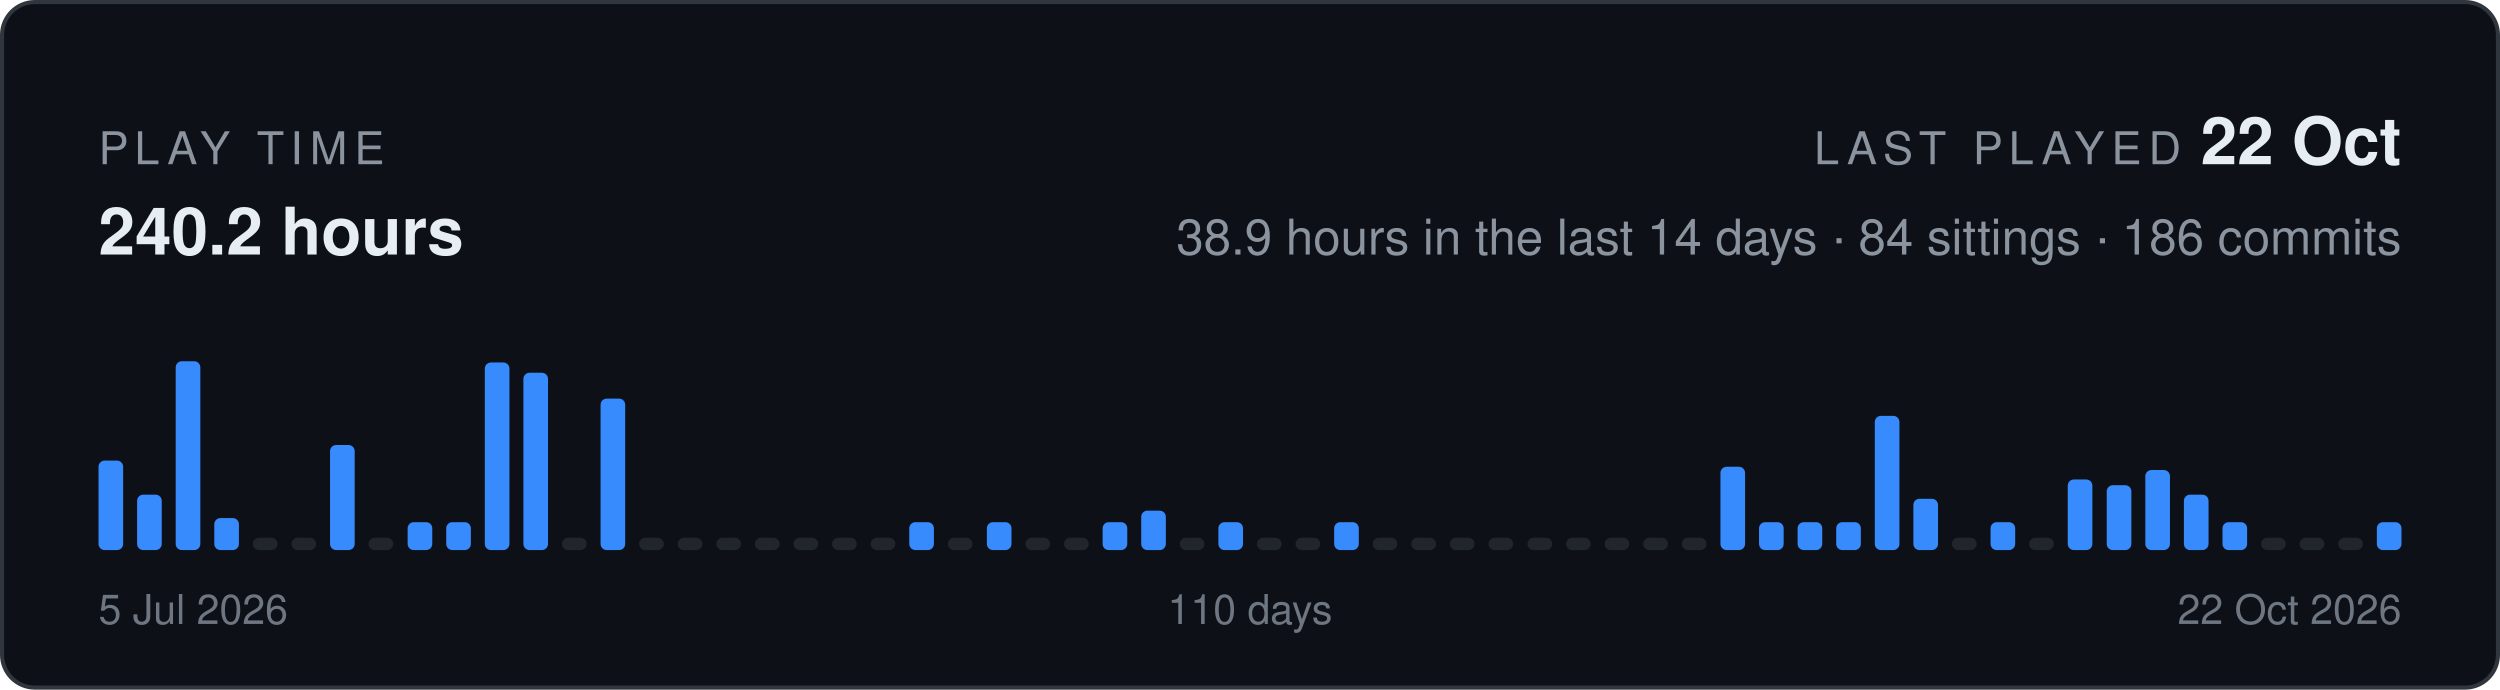
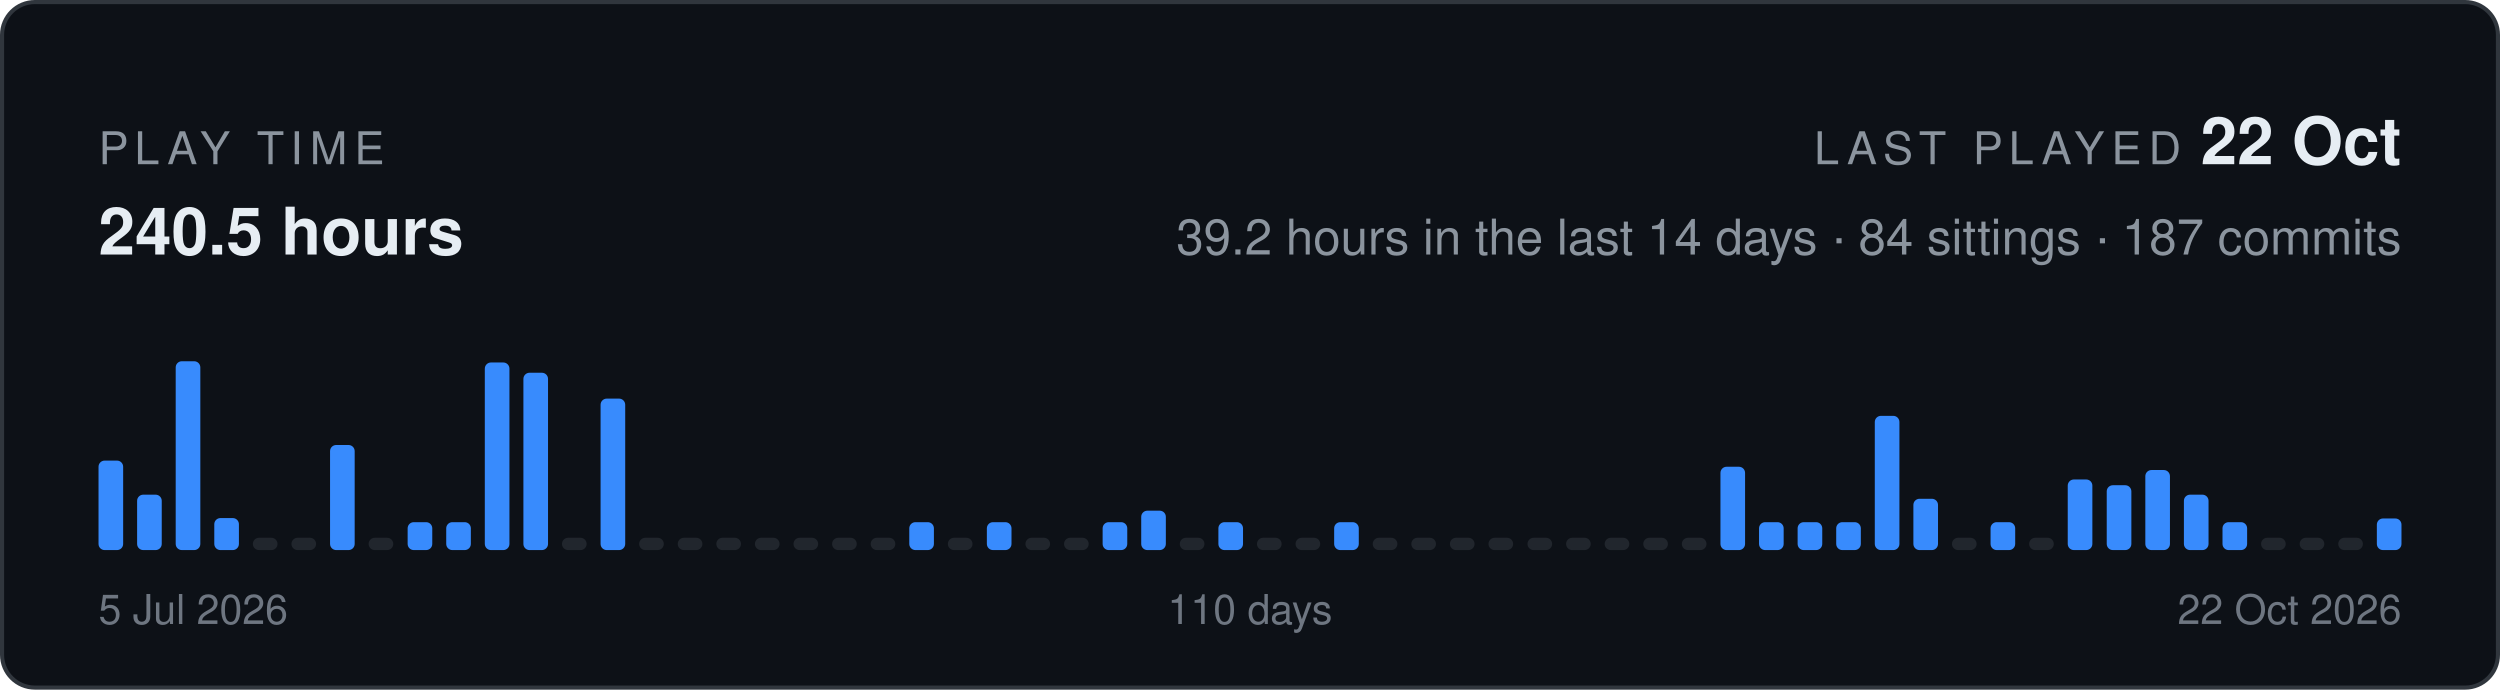
- <svg xmlns="http://www.w3.org/2000/svg" width="609" height="168" viewBox="0 0 609 168" role="img" aria-label="Play time: 240.2 hours over 186 commits, last played 22 Oct">
+ <svg xmlns="http://www.w3.org/2000/svg" width="609" height="168" viewBox="0 0 609 168" role="img" aria-label="Play time: 240.5 hours over 187 commits, last played 22 Oct">
  <style>
    .card { fill: #0d1117; stroke: #30363d }
    text { font-family: -apple-system, BlinkMacSystemFont, "Segoe UI", Helvetica, Arial, sans-serif }
    .label { font-size: 11px; letter-spacing: 1.7px; fill: #8b949e }
    .stat { font-size: 16px; font-weight: 600; letter-spacing: normal; fill: #e6edf3 }
    .note { font-size: 12px; fill: #8b949e }
    .axis { font-size: 10px; fill: #6e7681 }
    .bar { fill: #388bfd }
    .bar-quiet { fill: #21262d }
  </style>
  <rect class="card" x="0.5" y="0.5" width="608" height="167" rx="8" />
  <text class="label" x="24" y="40">PLAY TIME</text>
-   <text class="stat" x="24" y="62">240.2 hours</text>
+   <text class="stat" x="24" y="62">240.5 hours</text>
  <text class="label" x="585" y="40" text-anchor="end">LAST PLAYED <tspan class="stat">22 Oct</tspan>
  </text>
-   <text class="note" x="585" y="62" text-anchor="end">38.9 hours in the last 14 days   ·   84 sittings   ·   186 commits</text>
+   <text class="note" x="585" y="62" text-anchor="end">39.2 hours in the last 14 days   ·   84 sittings   ·   187 commits</text>
  <rect class="bar" x="24.0" y="112.2" width="6" height="21.8" rx="1.5" />
  <rect class="bar" x="33.4" y="120.5" width="6" height="13.5" rx="1.5" />
  <rect class="bar" x="42.8" y="88.0" width="6" height="46.0" rx="1.5" />
  <rect class="bar" x="52.2" y="126.2" width="6" height="7.8" rx="1.5" />
  <rect class="bar-quiet" x="61.6" y="131.0" width="6" height="3.0" rx="1.5" />
  <rect class="bar-quiet" x="71.0" y="131.0" width="6" height="3.0" rx="1.5" />
  <rect class="bar" x="80.4" y="108.4" width="6" height="25.6" rx="1.5" />
  <rect class="bar-quiet" x="89.8" y="131.0" width="6" height="3.0" rx="1.5" />
  <rect class="bar" x="99.3" y="127.2" width="6" height="6.8" rx="1.5" />
  <rect class="bar" x="108.7" y="127.2" width="6" height="6.8" rx="1.5" />
  <rect class="bar" x="118.1" y="88.3" width="6" height="45.7" rx="1.5" />
  <rect class="bar" x="127.5" y="90.8" width="6" height="43.2" rx="1.5" />
  <rect class="bar-quiet" x="136.9" y="131.0" width="6" height="3.0" rx="1.5" />
  <rect class="bar" x="146.3" y="97.1" width="6" height="36.9" rx="1.5" />
  <rect class="bar-quiet" x="155.7" y="131.0" width="6" height="3.0" rx="1.5" />
  <rect class="bar-quiet" x="165.1" y="131.0" width="6" height="3.0" rx="1.5" />
  <rect class="bar-quiet" x="174.5" y="131.0" width="6" height="3.0" rx="1.5" />
  <rect class="bar-quiet" x="183.9" y="131.0" width="6" height="3.0" rx="1.5" />
  <rect class="bar-quiet" x="193.3" y="131.0" width="6" height="3.0" rx="1.5" />
  <rect class="bar-quiet" x="202.7" y="131.0" width="6" height="3.0" rx="1.5" />
  <rect class="bar-quiet" x="212.1" y="131.0" width="6" height="3.0" rx="1.5" />
  <rect class="bar" x="221.5" y="127.2" width="6" height="6.8" rx="1.5" />
  <rect class="bar-quiet" x="230.9" y="131.0" width="6" height="3.0" rx="1.5" />
  <rect class="bar" x="240.4" y="127.2" width="6" height="6.8" rx="1.5" />
  <rect class="bar-quiet" x="249.8" y="131.0" width="6" height="3.0" rx="1.5" />
  <rect class="bar-quiet" x="259.2" y="131.0" width="6" height="3.0" rx="1.5" />
  <rect class="bar" x="268.6" y="127.2" width="6" height="6.8" rx="1.5" />
  <rect class="bar" x="278.0" y="124.4" width="6" height="9.6" rx="1.5" />
  <rect class="bar-quiet" x="287.4" y="131.0" width="6" height="3.0" rx="1.5" />
  <rect class="bar" x="296.8" y="127.2" width="6" height="6.8" rx="1.5" />
  <rect class="bar-quiet" x="306.2" y="131.0" width="6" height="3.0" rx="1.5" />
  <rect class="bar-quiet" x="315.6" y="131.0" width="6" height="3.0" rx="1.5" />
  <rect class="bar" x="325.0" y="127.2" width="6" height="6.8" rx="1.5" />
  <rect class="bar-quiet" x="334.4" y="131.0" width="6" height="3.0" rx="1.5" />
  <rect class="bar-quiet" x="343.8" y="131.0" width="6" height="3.0" rx="1.5" />
  <rect class="bar-quiet" x="353.2" y="131.0" width="6" height="3.0" rx="1.5" />
  <rect class="bar-quiet" x="362.6" y="131.0" width="6" height="3.0" rx="1.5" />
  <rect class="bar-quiet" x="372.1" y="131.0" width="6" height="3.0" rx="1.5" />
  <rect class="bar-quiet" x="381.5" y="131.0" width="6" height="3.0" rx="1.5" />
  <rect class="bar-quiet" x="390.9" y="131.0" width="6" height="3.0" rx="1.5" />
  <rect class="bar-quiet" x="400.3" y="131.0" width="6" height="3.0" rx="1.5" />
  <rect class="bar-quiet" x="409.7" y="131.0" width="6" height="3.0" rx="1.5" />
  <rect class="bar" x="419.1" y="113.7" width="6" height="20.3" rx="1.5" />
  <rect class="bar" x="428.5" y="127.2" width="6" height="6.8" rx="1.5" />
  <rect class="bar" x="437.9" y="127.2" width="6" height="6.8" rx="1.5" />
  <rect class="bar" x="447.3" y="127.2" width="6" height="6.8" rx="1.5" />
  <rect class="bar" x="456.7" y="101.3" width="6" height="32.7" rx="1.5" />
  <rect class="bar" x="466.1" y="121.5" width="6" height="12.5" rx="1.5" />
  <rect class="bar-quiet" x="475.5" y="131.0" width="6" height="3.0" rx="1.5" />
  <rect class="bar" x="484.9" y="127.2" width="6" height="6.8" rx="1.5" />
  <rect class="bar-quiet" x="494.3" y="131.0" width="6" height="3.0" rx="1.5" />
  <rect class="bar" x="503.7" y="116.8" width="6" height="17.2" rx="1.5" />
  <rect class="bar" x="513.2" y="118.2" width="6" height="15.8" rx="1.5" />
  <rect class="bar" x="522.6" y="114.5" width="6" height="19.5" rx="1.5" />
  <rect class="bar" x="532.0" y="120.5" width="6" height="13.5" rx="1.5" />
  <rect class="bar" x="541.4" y="127.2" width="6" height="6.8" rx="1.5" />
  <rect class="bar-quiet" x="550.8" y="131.0" width="6" height="3.0" rx="1.5" />
  <rect class="bar-quiet" x="560.2" y="131.0" width="6" height="3.0" rx="1.5" />
  <rect class="bar-quiet" x="569.6" y="131.0" width="6" height="3.0" rx="1.5" />
-   <rect class="bar" x="579.0" y="127.2" width="6" height="6.8" rx="1.5" />
+   <rect class="bar" x="579.0" y="126.3" width="6" height="7.7" rx="1.5" />
  <text class="axis" x="24" y="152">5 Jul 2026</text>
  <text class="axis" x="304.5" y="152" text-anchor="middle">110 days</text>
  <text class="axis" x="585" y="152" text-anchor="end">22 Oct 2026</text>
</svg>
